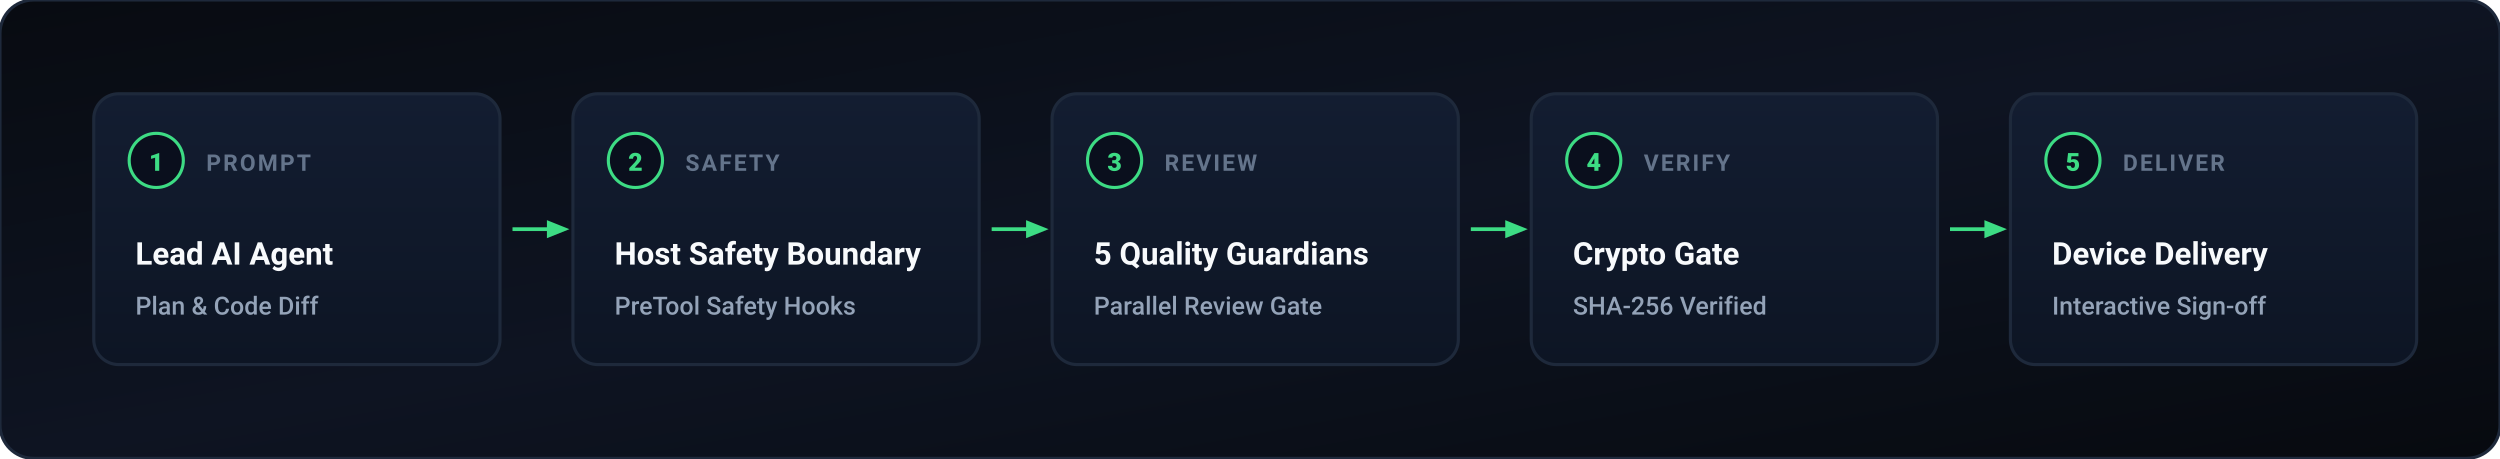
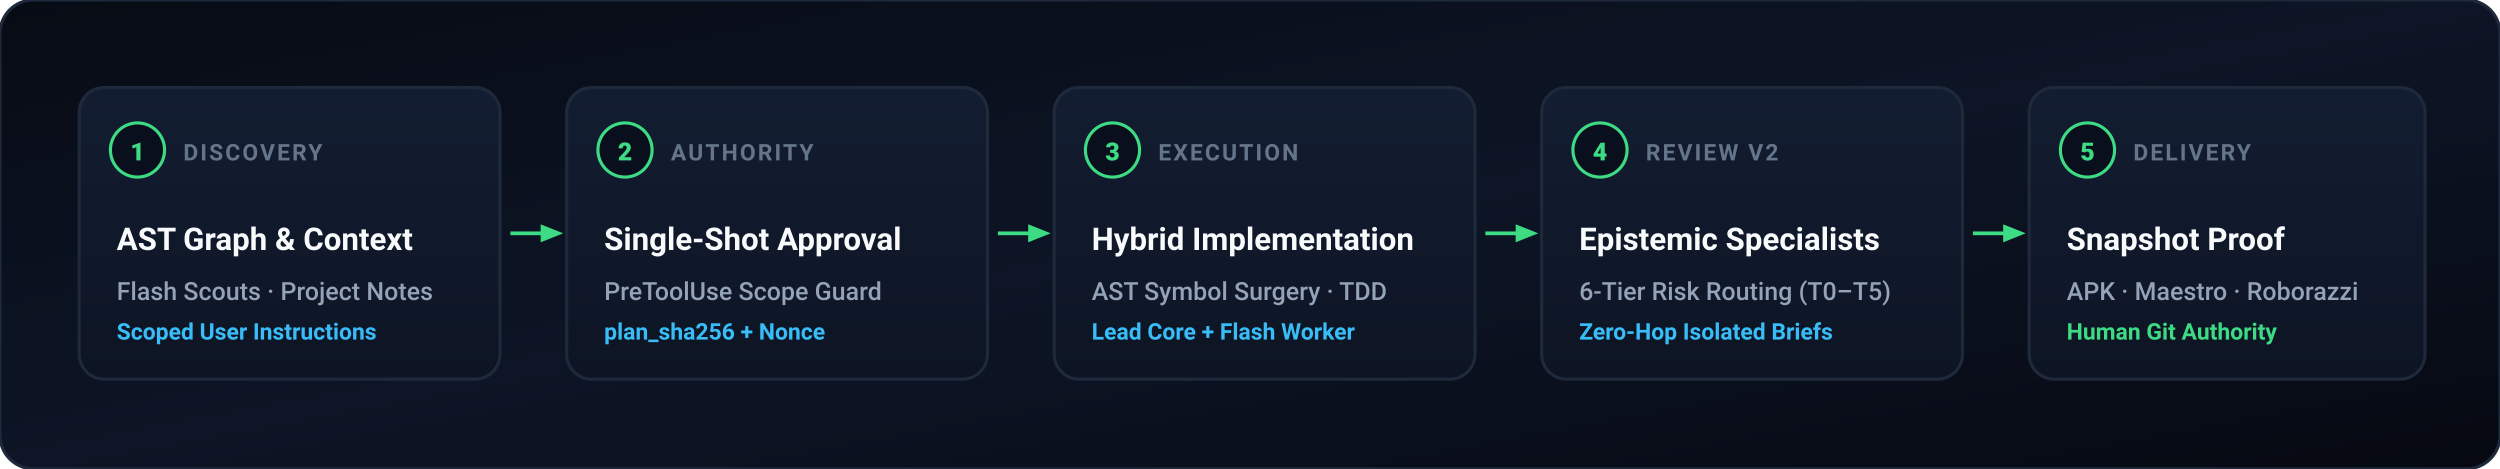
- <svg xmlns="http://www.w3.org/2000/svg" viewBox="0 0 1200 220" width="1200" height="220">
+ <svg xmlns="http://www.w3.org/2000/svg" viewBox="0 0 1200 225" width="1200" height="225">
  <defs>
    <linearGradient id="pipe-bg" x1="0%" y1="0%" x2="100%" y2="100%">
-       <stop offset="0%" stop-color="#080B11" />
-       <stop offset="50%" stop-color="#0E1422" />
-       <stop offset="100%" stop-color="#070A0F" />
+       <stop offset="0%" stop-color="#070B14" />
+       <stop offset="50%" stop-color="#0D1526" />
+       <stop offset="100%" stop-color="#060911" />
    </linearGradient>
    <linearGradient id="card-bg" x1="0%" y1="0%" x2="0%" y2="100%">
      <stop offset="0%" stop-color="#131D31" />
      <stop offset="100%" stop-color="#0D1524" />
    </linearGradient>
    <marker id="pipe-arrow" viewBox="0 0 10 10" refX="6" refY="5" markerWidth="6" markerHeight="6" orient="auto-start-reverse">
      <path d="M 0 1 L 10 5 L 0 9 z" fill="#3DDC84" />
    </marker>
  </defs>
-   <rect width="1200" height="220" rx="16" fill="url(#pipe-bg)" stroke="#1E293B" stroke-width="1.5" />
-   <g transform="translate(45, 45)">
-     <rect width="195" height="130" rx="12" fill="url(#card-bg)" stroke="#1E293B" stroke-width="1.5" />
-     <circle cx="30" cy="32" r="13" fill="#0A0F1D" stroke="#3DDC84" stroke-width="1.5" />
-     <text x="30" y="37" text-anchor="middle" fill="#3DDC84" font-family="-apple-system, BlinkMacSystemFont, 'Segoe UI', Roboto, sans-serif" font-size="12" font-weight="800">1</text>
-     <text x="54" y="37" fill="#64748B" font-family="-apple-system, BlinkMacSystemFont, 'Segoe UI', Roboto, sans-serif" font-size="11" font-weight="700" letter-spacing="1">PROMPT</text>
-     <text x="20" y="82" fill="#F8FAFC" font-family="-apple-system, BlinkMacSystemFont, 'Segoe UI', Roboto, sans-serif" font-size="15" font-weight="700">Lead AI Agent</text>
-     <text x="20" y="106" fill="#94A3B8" font-family="-apple-system, BlinkMacSystemFont, 'Segoe UI', Roboto, sans-serif" font-size="12" font-weight="500">Plan &amp; Code Diff</text>
+   <rect width="1200" height="225" rx="16" fill="url(#pipe-bg)" stroke="#1E293B" stroke-width="1.5" />
+   <g transform="translate(38, 42)">
+     <rect width="202" height="140" rx="12" fill="url(#card-bg)" stroke="#1E293B" stroke-width="1.5" />
+     <circle cx="28" cy="30" r="13" fill="#0A0F1D" stroke="#3DDC84" stroke-width="1.5" />
+     <text x="28" y="35" text-anchor="middle" fill="#3DDC84" font-family="-apple-system, BlinkMacSystemFont, 'Segoe UI', Roboto, sans-serif" font-size="12" font-weight="800">1</text>
+     <text x="50" y="35" fill="#64748B" font-family="-apple-system, BlinkMacSystemFont, 'Segoe UI', Roboto, sans-serif" font-size="11" font-weight="700" letter-spacing="1">DISCOVERY</text>
+     <text x="18" y="78" fill="#F8FAFC" font-family="-apple-system, BlinkMacSystemFont, 'Segoe UI', Roboto, sans-serif" font-size="15" font-weight="700">AST Graph &amp; Context</text>
+     <text x="18" y="102" fill="#94A3B8" font-family="-apple-system, BlinkMacSystemFont, 'Segoe UI', Roboto, sans-serif" font-size="12" font-weight="500">Flash Scouts · Project Notes</text>
+     <text x="18" y="121" fill="#38BDF8" font-family="-apple-system, BlinkMacSystemFont, 'Segoe UI', Roboto, sans-serif" font-size="11" font-weight="600">Scoped User Instructions</text>
  </g>
-   <line x1="246" y1="110" x2="269" y2="110" stroke="#3DDC84" stroke-width="1.8" marker-end="url(#pipe-arrow)" />
-   <g transform="translate(275, 45)">
-     <rect width="195" height="130" rx="12" fill="url(#card-bg)" stroke="#1E293B" stroke-width="1.5" />
-     <circle cx="30" cy="32" r="13" fill="#0A0F1D" stroke="#3DDC84" stroke-width="1.5" />
-     <text x="30" y="37" text-anchor="middle" fill="#3DDC84" font-family="-apple-system, BlinkMacSystemFont, 'Segoe UI', Roboto, sans-serif" font-size="12" font-weight="800">2</text>
-     <text x="54" y="37" fill="#64748B" font-family="-apple-system, BlinkMacSystemFont, 'Segoe UI', Roboto, sans-serif" font-size="11" font-weight="700" letter-spacing="1">SAFETY</text>
-     <text x="20" y="82" fill="#F8FAFC" font-family="-apple-system, BlinkMacSystemFont, 'Segoe UI', Roboto, sans-serif" font-size="15" font-weight="700">Host Safety Boundary</text>
-     <text x="20" y="106" fill="#94A3B8" font-family="-apple-system, BlinkMacSystemFont, 'Segoe UI', Roboto, sans-serif" font-size="12" font-weight="500">PreTool Safety Hooks</text>
+   <line x1="245" y1="112" x2="266" y2="112" stroke="#3DDC84" stroke-width="1.8" marker-end="url(#pipe-arrow)" />
+   <g transform="translate(272, 42)">
+     <rect width="202" height="140" rx="12" fill="url(#card-bg)" stroke="#1E293B" stroke-width="1.5" />
+     <circle cx="28" cy="30" r="13" fill="#0A0F1D" stroke="#3DDC84" stroke-width="1.5" />
+     <text x="28" y="35" text-anchor="middle" fill="#3DDC84" font-family="-apple-system, BlinkMacSystemFont, 'Segoe UI', Roboto, sans-serif" font-size="12" font-weight="800">2</text>
+     <text x="50" y="35" fill="#64748B" font-family="-apple-system, BlinkMacSystemFont, 'Segoe UI', Roboto, sans-serif" font-size="11" font-weight="700" letter-spacing="1">AUTHORITY</text>
+     <text x="18" y="78" fill="#F8FAFC" font-family="-apple-system, BlinkMacSystemFont, 'Segoe UI', Roboto, sans-serif" font-size="15" font-weight="700">Single-Shot Approval</text>
+     <text x="18" y="102" fill="#94A3B8" font-family="-apple-system, BlinkMacSystemFont, 'Segoe UI', Roboto, sans-serif" font-size="12" font-weight="500">PreToolUse Scope Guard</text>
+     <text x="18" y="121" fill="#38BDF8" font-family="-apple-system, BlinkMacSystemFont, 'Segoe UI', Roboto, sans-serif" font-size="11" font-weight="600">plan_sha256 + Nonce</text>
  </g>
-   <line x1="476" y1="110" x2="499" y2="110" stroke="#3DDC84" stroke-width="1.8" marker-end="url(#pipe-arrow)" />
-   <g transform="translate(505, 45)">
-     <rect width="195" height="130" rx="12" fill="url(#card-bg)" stroke="#1E293B" stroke-width="1.5" />
-     <circle cx="30" cy="32" r="13" fill="#0A0F1D" stroke="#3DDC84" stroke-width="1.5" />
-     <text x="30" y="37" text-anchor="middle" fill="#3DDC84" font-family="-apple-system, BlinkMacSystemFont, 'Segoe UI', Roboto, sans-serif" font-size="12" font-weight="800">3</text>
-     <text x="54" y="37" fill="#64748B" font-family="-apple-system, BlinkMacSystemFont, 'Segoe UI', Roboto, sans-serif" font-size="11" font-weight="700" letter-spacing="1">REVIEW</text>
-     <text x="20" y="82" fill="#F8FAFC" font-family="-apple-system, BlinkMacSystemFont, 'Segoe UI', Roboto, sans-serif" font-size="15" font-weight="700">5 Quality Guardians</text>
-     <text x="20" y="106" fill="#94A3B8" font-family="-apple-system, BlinkMacSystemFont, 'Segoe UI', Roboto, sans-serif" font-size="12" font-weight="500">Parallel Review Gate</text>
+   <line x1="479" y1="112" x2="500" y2="112" stroke="#3DDC84" stroke-width="1.8" marker-end="url(#pipe-arrow)" />
+   <g transform="translate(506, 42)">
+     <rect width="202" height="140" rx="12" fill="url(#card-bg)" stroke="#1E293B" stroke-width="1.5" />
+     <circle cx="28" cy="30" r="13" fill="#0A0F1D" stroke="#3DDC84" stroke-width="1.5" />
+     <text x="28" y="35" text-anchor="middle" fill="#3DDC84" font-family="-apple-system, BlinkMacSystemFont, 'Segoe UI', Roboto, sans-serif" font-size="12" font-weight="800">3</text>
+     <text x="50" y="35" fill="#64748B" font-family="-apple-system, BlinkMacSystemFont, 'Segoe UI', Roboto, sans-serif" font-size="11" font-weight="700" letter-spacing="1">EXECUTION</text>
+     <text x="18" y="78" fill="#F8FAFC" font-family="-apple-system, BlinkMacSystemFont, 'Segoe UI', Roboto, sans-serif" font-size="15" font-weight="700">Hybrid Implementation</text>
+     <text x="18" y="102" fill="#94A3B8" font-family="-apple-system, BlinkMacSystemFont, 'Segoe UI', Roboto, sans-serif" font-size="12" font-weight="500">AST Symbol Surgery · TDD</text>
+     <text x="18" y="121" fill="#38BDF8" font-family="-apple-system, BlinkMacSystemFont, 'Segoe UI', Roboto, sans-serif" font-size="11" font-weight="600">Lead Core + Flash Worker</text>
  </g>
-   <line x1="706" y1="110" x2="729" y2="110" stroke="#3DDC84" stroke-width="1.8" marker-end="url(#pipe-arrow)" />
-   <g transform="translate(735, 45)">
-     <rect width="195" height="130" rx="12" fill="url(#card-bg)" stroke="#1E293B" stroke-width="1.5" />
-     <circle cx="30" cy="32" r="13" fill="#0A0F1D" stroke="#3DDC84" stroke-width="1.5" />
-     <text x="30" y="37" text-anchor="middle" fill="#3DDC84" font-family="-apple-system, BlinkMacSystemFont, 'Segoe UI', Roboto, sans-serif" font-size="12" font-weight="800">4</text>
-     <text x="54" y="37" fill="#64748B" font-family="-apple-system, BlinkMacSystemFont, 'Segoe UI', Roboto, sans-serif" font-size="11" font-weight="700" letter-spacing="1">VERIFY</text>
-     <text x="20" y="82" fill="#F8FAFC" font-family="-apple-system, BlinkMacSystemFont, 'Segoe UI', Roboto, sans-serif" font-size="15" font-weight="700">Crypto Gate</text>
-     <text x="20" y="106" fill="#94A3B8" font-family="-apple-system, BlinkMacSystemFont, 'Segoe UI', Roboto, sans-serif" font-size="12" font-weight="500">SHA-256 Verified</text>
+   <line x1="713" y1="112" x2="734" y2="112" stroke="#3DDC84" stroke-width="1.8" marker-end="url(#pipe-arrow)" />
+   <g transform="translate(740, 42)">
+     <rect width="202" height="140" rx="12" fill="url(#card-bg)" stroke="#1E293B" stroke-width="1.5" />
+     <circle cx="28" cy="30" r="13" fill="#0A0F1D" stroke="#3DDC84" stroke-width="1.5" />
+     <text x="28" y="35" text-anchor="middle" fill="#3DDC84" font-family="-apple-system, BlinkMacSystemFont, 'Segoe UI', Roboto, sans-serif" font-size="12" font-weight="800">4</text>
+     <text x="50" y="35" fill="#64748B" font-family="-apple-system, BlinkMacSystemFont, 'Segoe UI', Roboto, sans-serif" font-size="11" font-weight="700" letter-spacing="1">REVIEW V2</text>
+     <text x="18" y="78" fill="#F8FAFC" font-family="-apple-system, BlinkMacSystemFont, 'Segoe UI', Roboto, sans-serif" font-size="15" font-weight="700">Epistemic Specialists</text>
+     <text x="18" y="102" fill="#94A3B8" font-family="-apple-system, BlinkMacSystemFont, 'Segoe UI', Roboto, sans-serif" font-size="12" font-weight="500">6-Tier Risk Routing (T0–T5)</text>
+     <text x="18" y="121" fill="#38BDF8" font-family="-apple-system, BlinkMacSystemFont, 'Segoe UI', Roboto, sans-serif" font-size="11" font-weight="600">Zero-Hop Isolated Briefs</text>
  </g>
-   <line x1="936" y1="110" x2="959" y2="110" stroke="#3DDC84" stroke-width="1.8" marker-end="url(#pipe-arrow)" />
-   <g transform="translate(965, 45)">
-     <rect width="195" height="130" rx="12" fill="url(#card-bg)" stroke="#1E293B" stroke-width="1.5" />
-     <circle cx="30" cy="32" r="13" fill="#0A0F1D" stroke="#3DDC84" stroke-width="1.5" />
-     <text x="30" y="37" text-anchor="middle" fill="#3DDC84" font-family="-apple-system, BlinkMacSystemFont, 'Segoe UI', Roboto, sans-serif" font-size="12" font-weight="800">5</text>
-     <text x="54" y="37" fill="#64748B" font-family="-apple-system, BlinkMacSystemFont, 'Segoe UI', Roboto, sans-serif" font-size="11" font-weight="700" letter-spacing="1">DELIVER</text>
-     <text x="20" y="82" fill="#F8FAFC" font-family="-apple-system, BlinkMacSystemFont, 'Segoe UI', Roboto, sans-serif" font-size="15" font-weight="700">Device Delivery</text>
-     <text x="20" y="106" fill="#94A3B8" font-family="-apple-system, BlinkMacSystemFont, 'Segoe UI', Roboto, sans-serif" font-size="12" font-weight="500">Interactive Sign-off</text>
+   <line x1="947" y1="112" x2="968" y2="112" stroke="#3DDC84" stroke-width="1.8" marker-end="url(#pipe-arrow)" />
+   <g transform="translate(974, 42)">
+     <rect width="190" height="140" rx="12" fill="url(#card-bg)" stroke="#1E293B" stroke-width="1.5" />
+     <circle cx="28" cy="30" r="13" fill="#0A0F1D" stroke="#3DDC84" stroke-width="1.5" />
+     <text x="28" y="35" text-anchor="middle" fill="#3DDC84" font-family="-apple-system, BlinkMacSystemFont, 'Segoe UI', Roboto, sans-serif" font-size="12" font-weight="800">5</text>
+     <text x="50" y="35" fill="#64748B" font-family="-apple-system, BlinkMacSystemFont, 'Segoe UI', Roboto, sans-serif" font-size="11" font-weight="700" letter-spacing="1">DELIVERY</text>
+     <text x="18" y="78" fill="#F8FAFC" font-family="-apple-system, BlinkMacSystemFont, 'Segoe UI', Roboto, sans-serif" font-size="15" font-weight="700">Snapshot Proof</text>
+     <text x="18" y="102" fill="#94A3B8" font-family="-apple-system, BlinkMacSystemFont, 'Segoe UI', Roboto, sans-serif" font-size="12" font-weight="500">APK · Maestro · Roborazzi</text>
+     <text x="18" y="121" fill="#3DDC84" font-family="-apple-system, BlinkMacSystemFont, 'Segoe UI', Roboto, sans-serif" font-size="11" font-weight="700">Human Git Authority</text>
  </g>
</svg>
